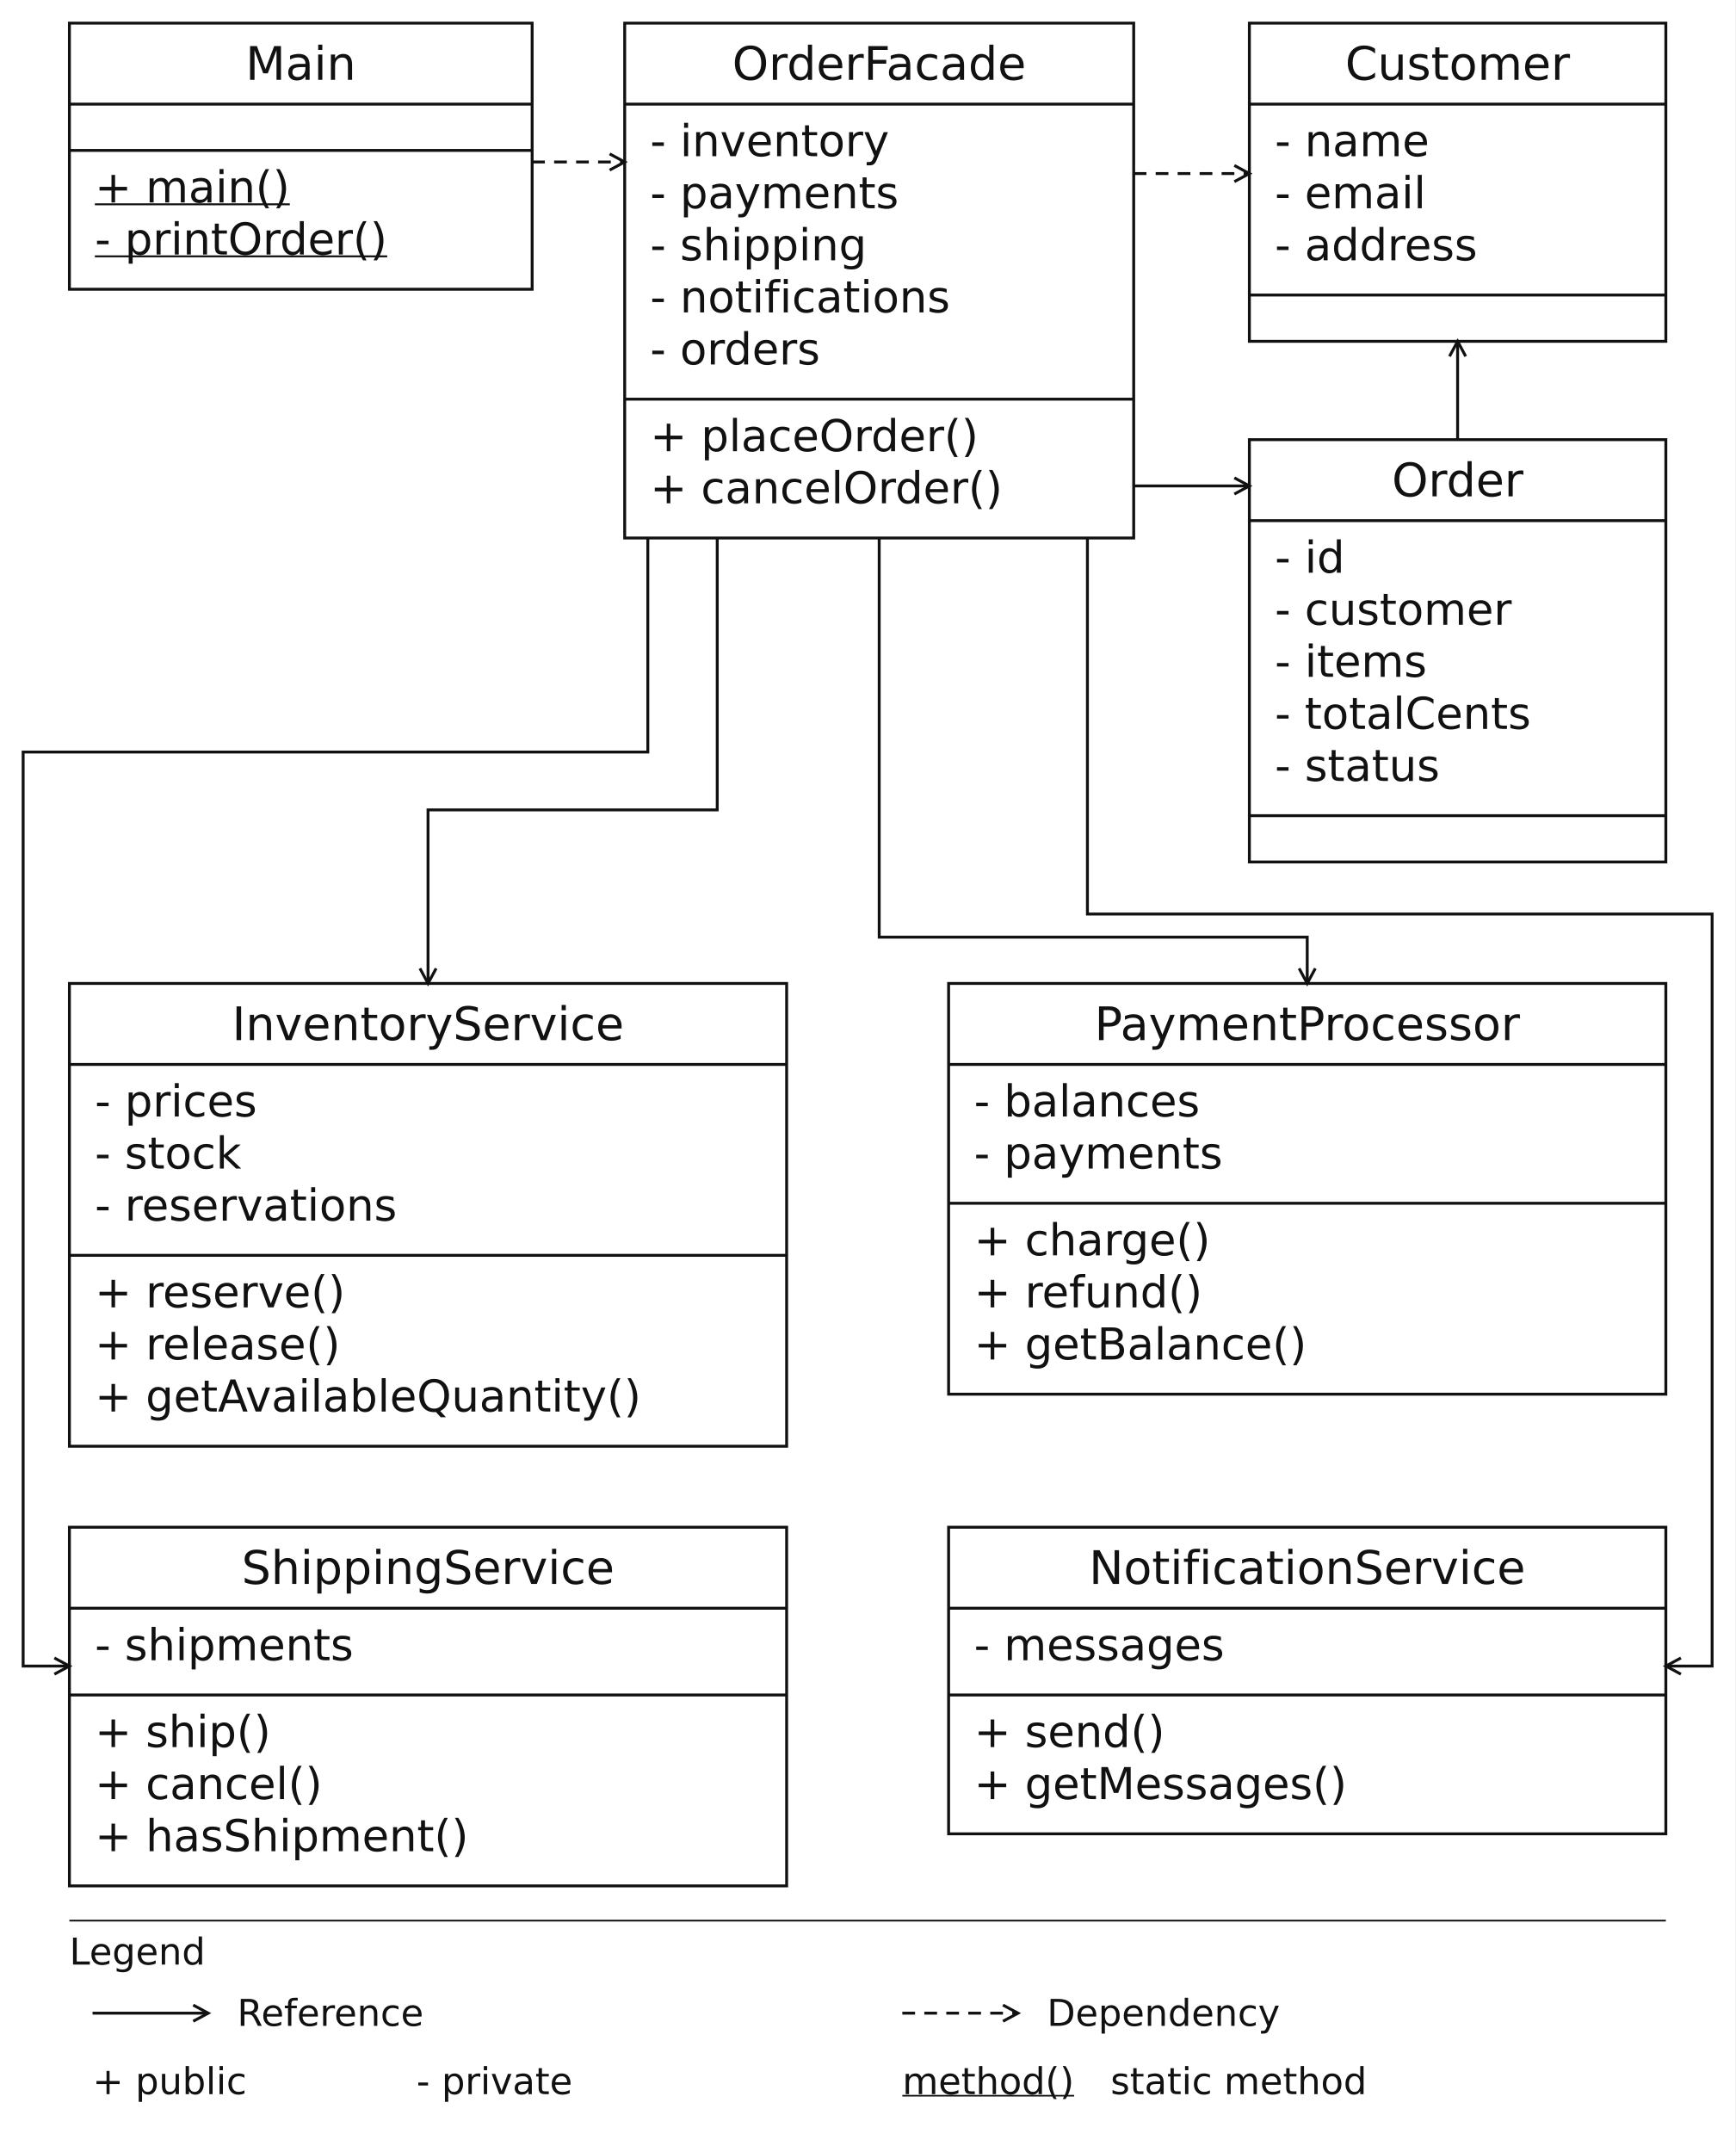
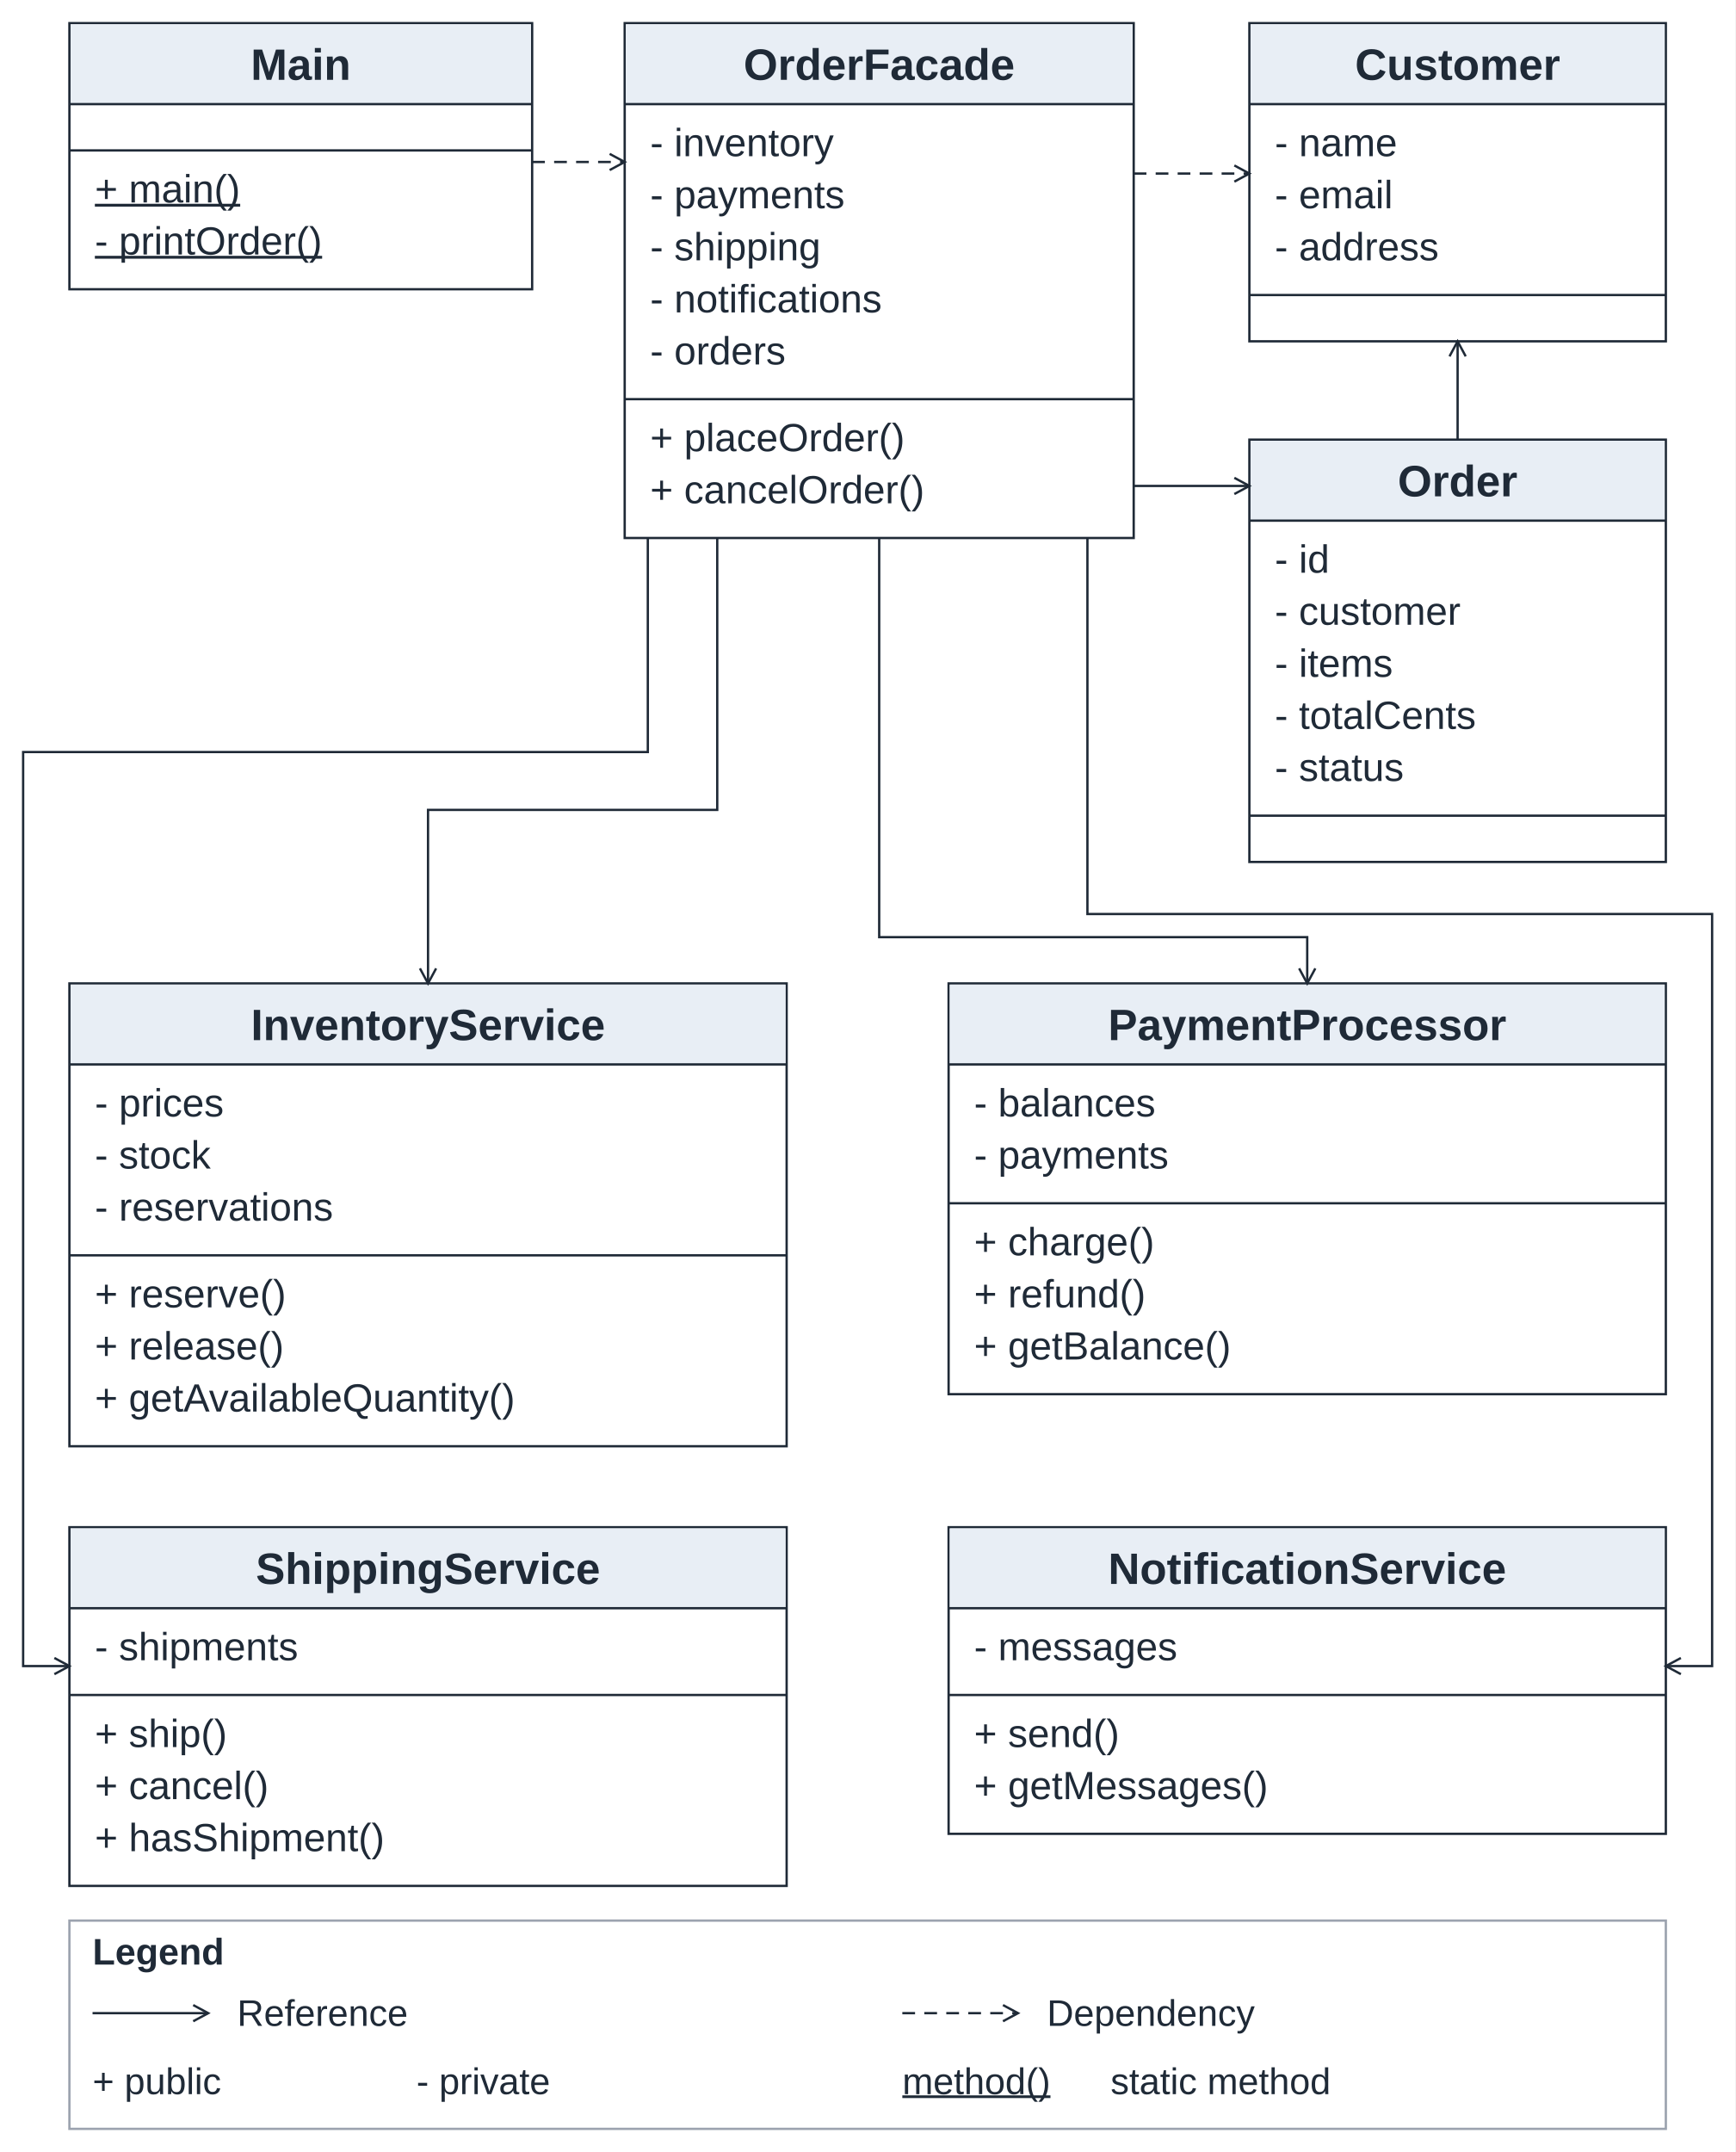
<svg xmlns="http://www.w3.org/2000/svg" width="1500" height="1860" viewBox="0 0 1500 1860">
  <defs>
    <marker id="arrow" markerWidth="18" markerHeight="18" refX="15" refY="9" orient="auto" markerUnits="userSpaceOnUse">
-       <path d="M 2 2 L 15 9 L 2 16" fill="none" stroke="#111111" stroke-width="2.5" />
+       <path d="M 2 2 L 15 9 L 2 16" fill="none" stroke="#1F2A37" stroke-width="2" />
    </marker>
  </defs>
  <rect width="1500" height="1860" fill="white" />
-   <style>text{font-family:'DejaVu Sans',sans-serif;font-size:38px;font-weight:400;fill:#111111}.class-name{font-size:40px}.edge{fill:none;stroke:#111111;stroke-width:2.5;marker-end:url(#arrow)}.dependency{stroke-dasharray:11 8}</style>
-   <rect x="60" y="20" width="400" height="230" fill="white" stroke="#111111" stroke-width="2.5" />
+   <style>text{font-family:Arial,'Liberation Sans',sans-serif;font-size:34px;font-weight:400;fill:#1F2A37}.class-name{font-size:38px;font-weight:600}.edge{fill:none;stroke:#1F2A37;stroke-width:2;marker-end:url(#arrow)}.dependency{stroke-dasharray:11 8}</style>
+   <rect x="60" y="20" width="400" height="230" fill="white" stroke="#1F2A37" stroke-width="2" />
+   <rect x="61" y="21" width="398" height="69" fill="#E8EEF5" />
  <text x="260.0" y="69" class="class-name" text-anchor="middle">Main</text>
-   <path d="M 60 90 H 460 M 60 130 H 460" fill="none" stroke="#111111" stroke-width="2.5" />
+   <path d="M 60 90 H 460 M 60 130 H 460" fill="none" stroke="#1F2A37" stroke-width="2" />
  <text x="82" y="175" class="" text-decoration="underline">+ main()</text>
  <text x="82" y="220" class="" text-decoration="underline">- printOrder()</text>
-   <rect x="540" y="20" width="440" height="445" fill="white" stroke="#111111" stroke-width="2.5" />
+   <rect x="540" y="20" width="440" height="445" fill="white" stroke="#1F2A37" stroke-width="2" />
+   <rect x="541" y="21" width="438" height="69" fill="#E8EEF5" />
  <text x="760.0" y="69" class="class-name" text-anchor="middle">OrderFacade</text>
-   <path d="M 540 90 H 980 M 540 345 H 980" fill="none" stroke="#111111" stroke-width="2.5" />
+   <path d="M 540 90 H 980 M 540 345 H 980" fill="none" stroke="#1F2A37" stroke-width="2" />
  <text x="562" y="135" class="">- inventory</text>
  <text x="562" y="180" class="">- payments</text>
  <text x="562" y="225" class="">- shipping</text>
  <text x="562" y="270" class="">- notifications</text>
  <text x="562" y="315" class="">- orders</text>
  <text x="562" y="390" class="">+ placeOrder()</text>
  <text x="562" y="435" class="">+ cancelOrder()</text>
-   <rect x="1080" y="20" width="360" height="275" fill="white" stroke="#111111" stroke-width="2.5" />
+   <rect x="1080" y="20" width="360" height="275" fill="white" stroke="#1F2A37" stroke-width="2" />
+   <rect x="1081" y="21" width="358" height="69" fill="#E8EEF5" />
  <text x="1260.0" y="69" class="class-name" text-anchor="middle">Customer</text>
-   <path d="M 1080 90 H 1440 M 1080 255 H 1440" fill="none" stroke="#111111" stroke-width="2.5" />
+   <path d="M 1080 90 H 1440 M 1080 255 H 1440" fill="none" stroke="#1F2A37" stroke-width="2" />
  <text x="1102" y="135" class="">- name</text>
  <text x="1102" y="180" class="">- email</text>
  <text x="1102" y="225" class="">- address</text>
-   <rect x="1080" y="380" width="360" height="365" fill="white" stroke="#111111" stroke-width="2.5" />
+   <rect x="1080" y="380" width="360" height="365" fill="white" stroke="#1F2A37" stroke-width="2" />
+   <rect x="1081" y="381" width="358" height="69" fill="#E8EEF5" />
  <text x="1260.0" y="429" class="class-name" text-anchor="middle">Order</text>
-   <path d="M 1080 450 H 1440 M 1080 705 H 1440" fill="none" stroke="#111111" stroke-width="2.5" />
+   <path d="M 1080 450 H 1440 M 1080 705 H 1440" fill="none" stroke="#1F2A37" stroke-width="2" />
  <text x="1102" y="495" class="">- id</text>
  <text x="1102" y="540" class="">- customer</text>
  <text x="1102" y="585" class="">- items</text>
  <text x="1102" y="630" class="">- totalCents</text>
  <text x="1102" y="675" class="">- status</text>
-   <rect x="60" y="850" width="620" height="400" fill="white" stroke="#111111" stroke-width="2.5" />
+   <rect x="60" y="850" width="620" height="400" fill="white" stroke="#1F2A37" stroke-width="2" />
+   <rect x="61" y="851" width="618" height="69" fill="#E8EEF5" />
  <text x="370.0" y="899" class="class-name" text-anchor="middle">InventoryService</text>
-   <path d="M 60 920 H 680 M 60 1085 H 680" fill="none" stroke="#111111" stroke-width="2.5" />
+   <path d="M 60 920 H 680 M 60 1085 H 680" fill="none" stroke="#1F2A37" stroke-width="2" />
  <text x="82" y="965" class="">- prices</text>
  <text x="82" y="1010" class="">- stock</text>
  <text x="82" y="1055" class="">- reservations</text>
  <text x="82" y="1130" class="">+ reserve()</text>
  <text x="82" y="1175" class="">+ release()</text>
  <text x="82" y="1220" class="">+ getAvailableQuantity()</text>
-   <rect x="820" y="850" width="620" height="355" fill="white" stroke="#111111" stroke-width="2.5" />
+   <rect x="820" y="850" width="620" height="355" fill="white" stroke="#1F2A37" stroke-width="2" />
+   <rect x="821" y="851" width="618" height="69" fill="#E8EEF5" />
  <text x="1130.0" y="899" class="class-name" text-anchor="middle">PaymentProcessor</text>
-   <path d="M 820 920 H 1440 M 820 1040 H 1440" fill="none" stroke="#111111" stroke-width="2.5" />
+   <path d="M 820 920 H 1440 M 820 1040 H 1440" fill="none" stroke="#1F2A37" stroke-width="2" />
  <text x="842" y="965" class="">- balances</text>
  <text x="842" y="1010" class="">- payments</text>
  <text x="842" y="1085" class="">+ charge()</text>
  <text x="842" y="1130" class="">+ refund()</text>
  <text x="842" y="1175" class="">+ getBalance()</text>
-   <rect x="60" y="1320" width="620" height="310" fill="white" stroke="#111111" stroke-width="2.5" />
+   <rect x="60" y="1320" width="620" height="310" fill="white" stroke="#1F2A37" stroke-width="2" />
+   <rect x="61" y="1321" width="618" height="69" fill="#E8EEF5" />
  <text x="370.0" y="1369" class="class-name" text-anchor="middle">ShippingService</text>
-   <path d="M 60 1390 H 680 M 60 1465 H 680" fill="none" stroke="#111111" stroke-width="2.5" />
+   <path d="M 60 1390 H 680 M 60 1465 H 680" fill="none" stroke="#1F2A37" stroke-width="2" />
  <text x="82" y="1435" class="">- shipments</text>
  <text x="82" y="1510" class="">+ ship()</text>
  <text x="82" y="1555" class="">+ cancel()</text>
  <text x="82" y="1600" class="">+ hasShipment()</text>
-   <rect x="820" y="1320" width="620" height="265" fill="white" stroke="#111111" stroke-width="2.5" />
+   <rect x="820" y="1320" width="620" height="265" fill="white" stroke="#1F2A37" stroke-width="2" />
+   <rect x="821" y="1321" width="618" height="69" fill="#E8EEF5" />
  <text x="1130.0" y="1369" class="class-name" text-anchor="middle">NotificationService</text>
-   <path d="M 820 1390 H 1440 M 820 1465 H 1440" fill="none" stroke="#111111" stroke-width="2.5" />
+   <path d="M 820 1390 H 1440 M 820 1465 H 1440" fill="none" stroke="#1F2A37" stroke-width="2" />
  <text x="842" y="1435" class="">- messages</text>
  <text x="842" y="1510" class="">+ send()</text>
  <text x="842" y="1555" class="">+ getMessages()</text>
  <path d="M 460 140 H 540" class="edge dependency" />
  <path d="M 980 150 H 1080" class="edge dependency" />
  <path d="M 980 420 H 1080" class="edge" />
  <path d="M 1260 380 V 295" class="edge" />
  <path d="M 620 465 V 700 H 370 V 850" class="edge" />
  <path d="M 760 465 V 810 H 1130 V 850" class="edge" />
  <path d="M 560 465 V 650 H 20 V 1440 H 60" class="edge" />
  <path d="M 940 465 V 790 H 1480 V 1440 H 1440" class="edge" />
-   <path d="M 60 1660 H 1440" fill="none" stroke="#111111" stroke-width="1.5" />
-   <text x="60" y="1698" class="" style="font-size:32px">Legend</text>
+   <rect x="60" y="1660" width="1380" height="180" fill="white" stroke="#9CA3AF" stroke-width="2" />
+   <text x="80" y="1698" class="" style="font-size:32px;font-weight:600">Legend</text>
  <path d="M 80 1740 H 180" class="edge" />
  <text x="205" y="1751" class="" style="font-size:32px">Reference</text>
  <path d="M 780 1740 H 880" class="edge dependency" />
  <text x="905" y="1751" class="" style="font-size:32px">Dependency</text>
  <text x="80" y="1810" class="" style="font-size:32px">+ public</text>
  <text x="360" y="1810" class="" style="font-size:32px">- private</text>
  <text x="780" y="1810" class="" style="font-size:32px" text-decoration="underline">method()</text>
  <text x="960" y="1810" class="" style="font-size:32px">static method</text>
</svg>
